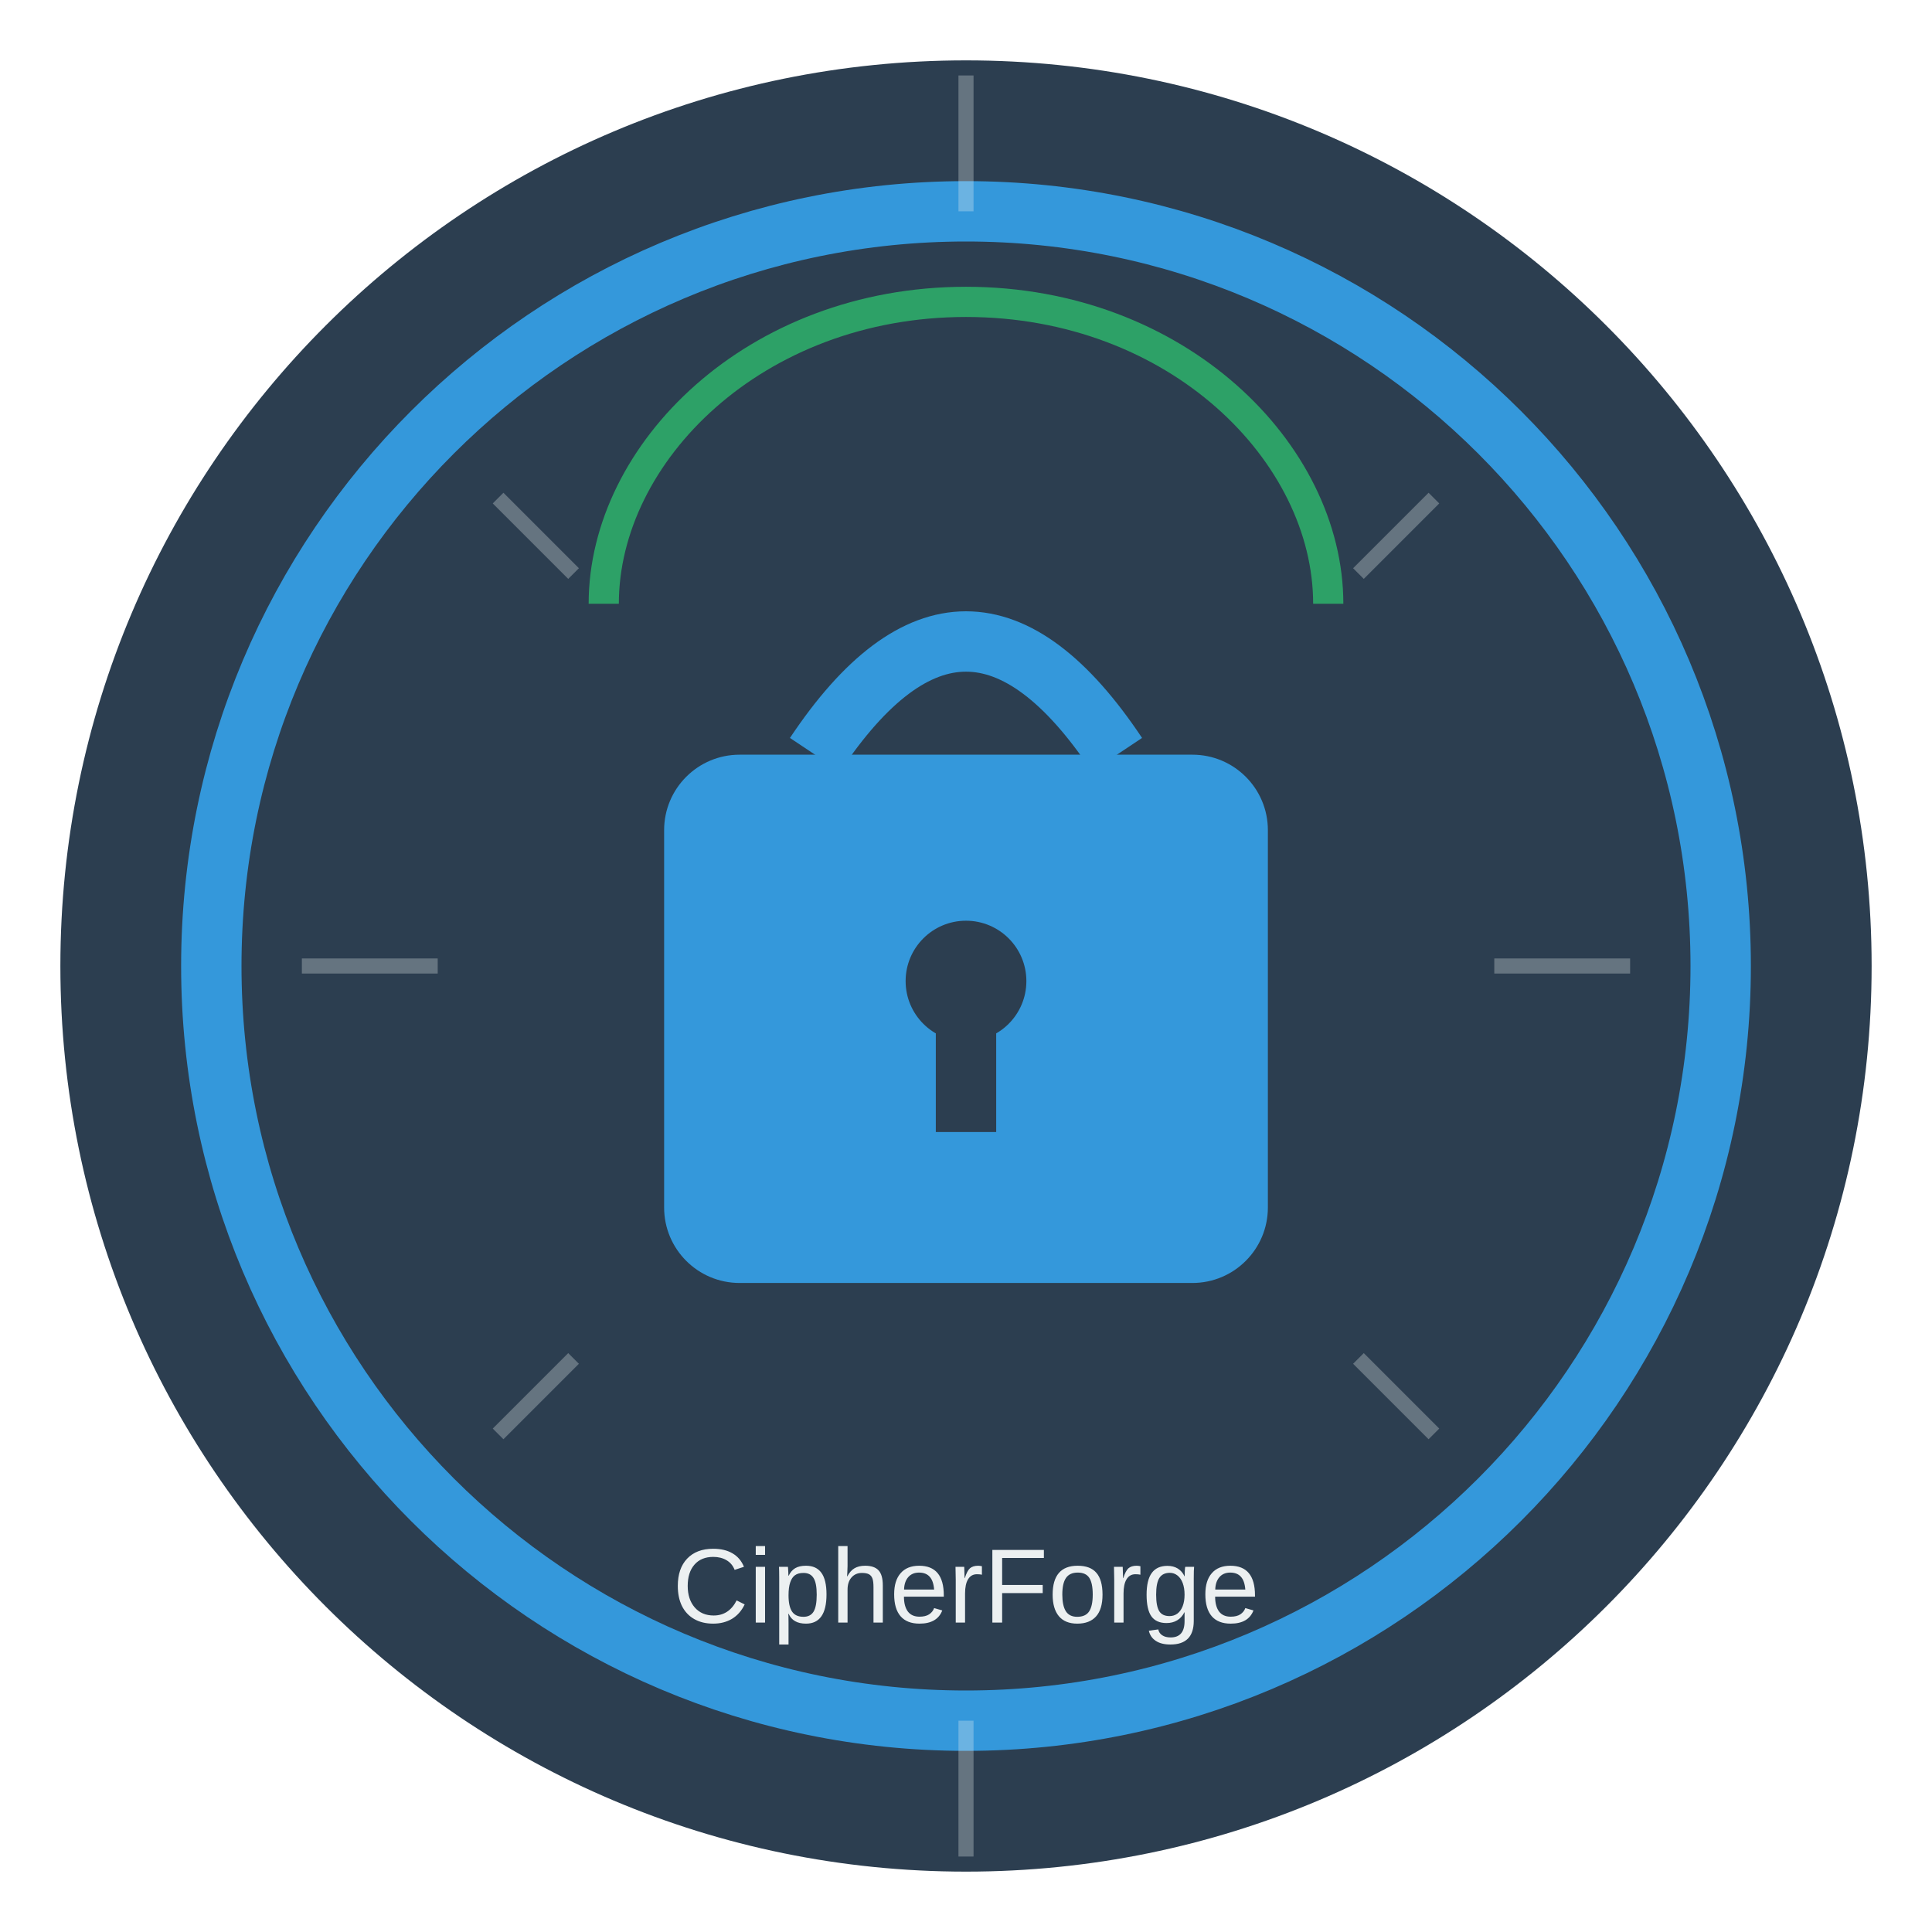
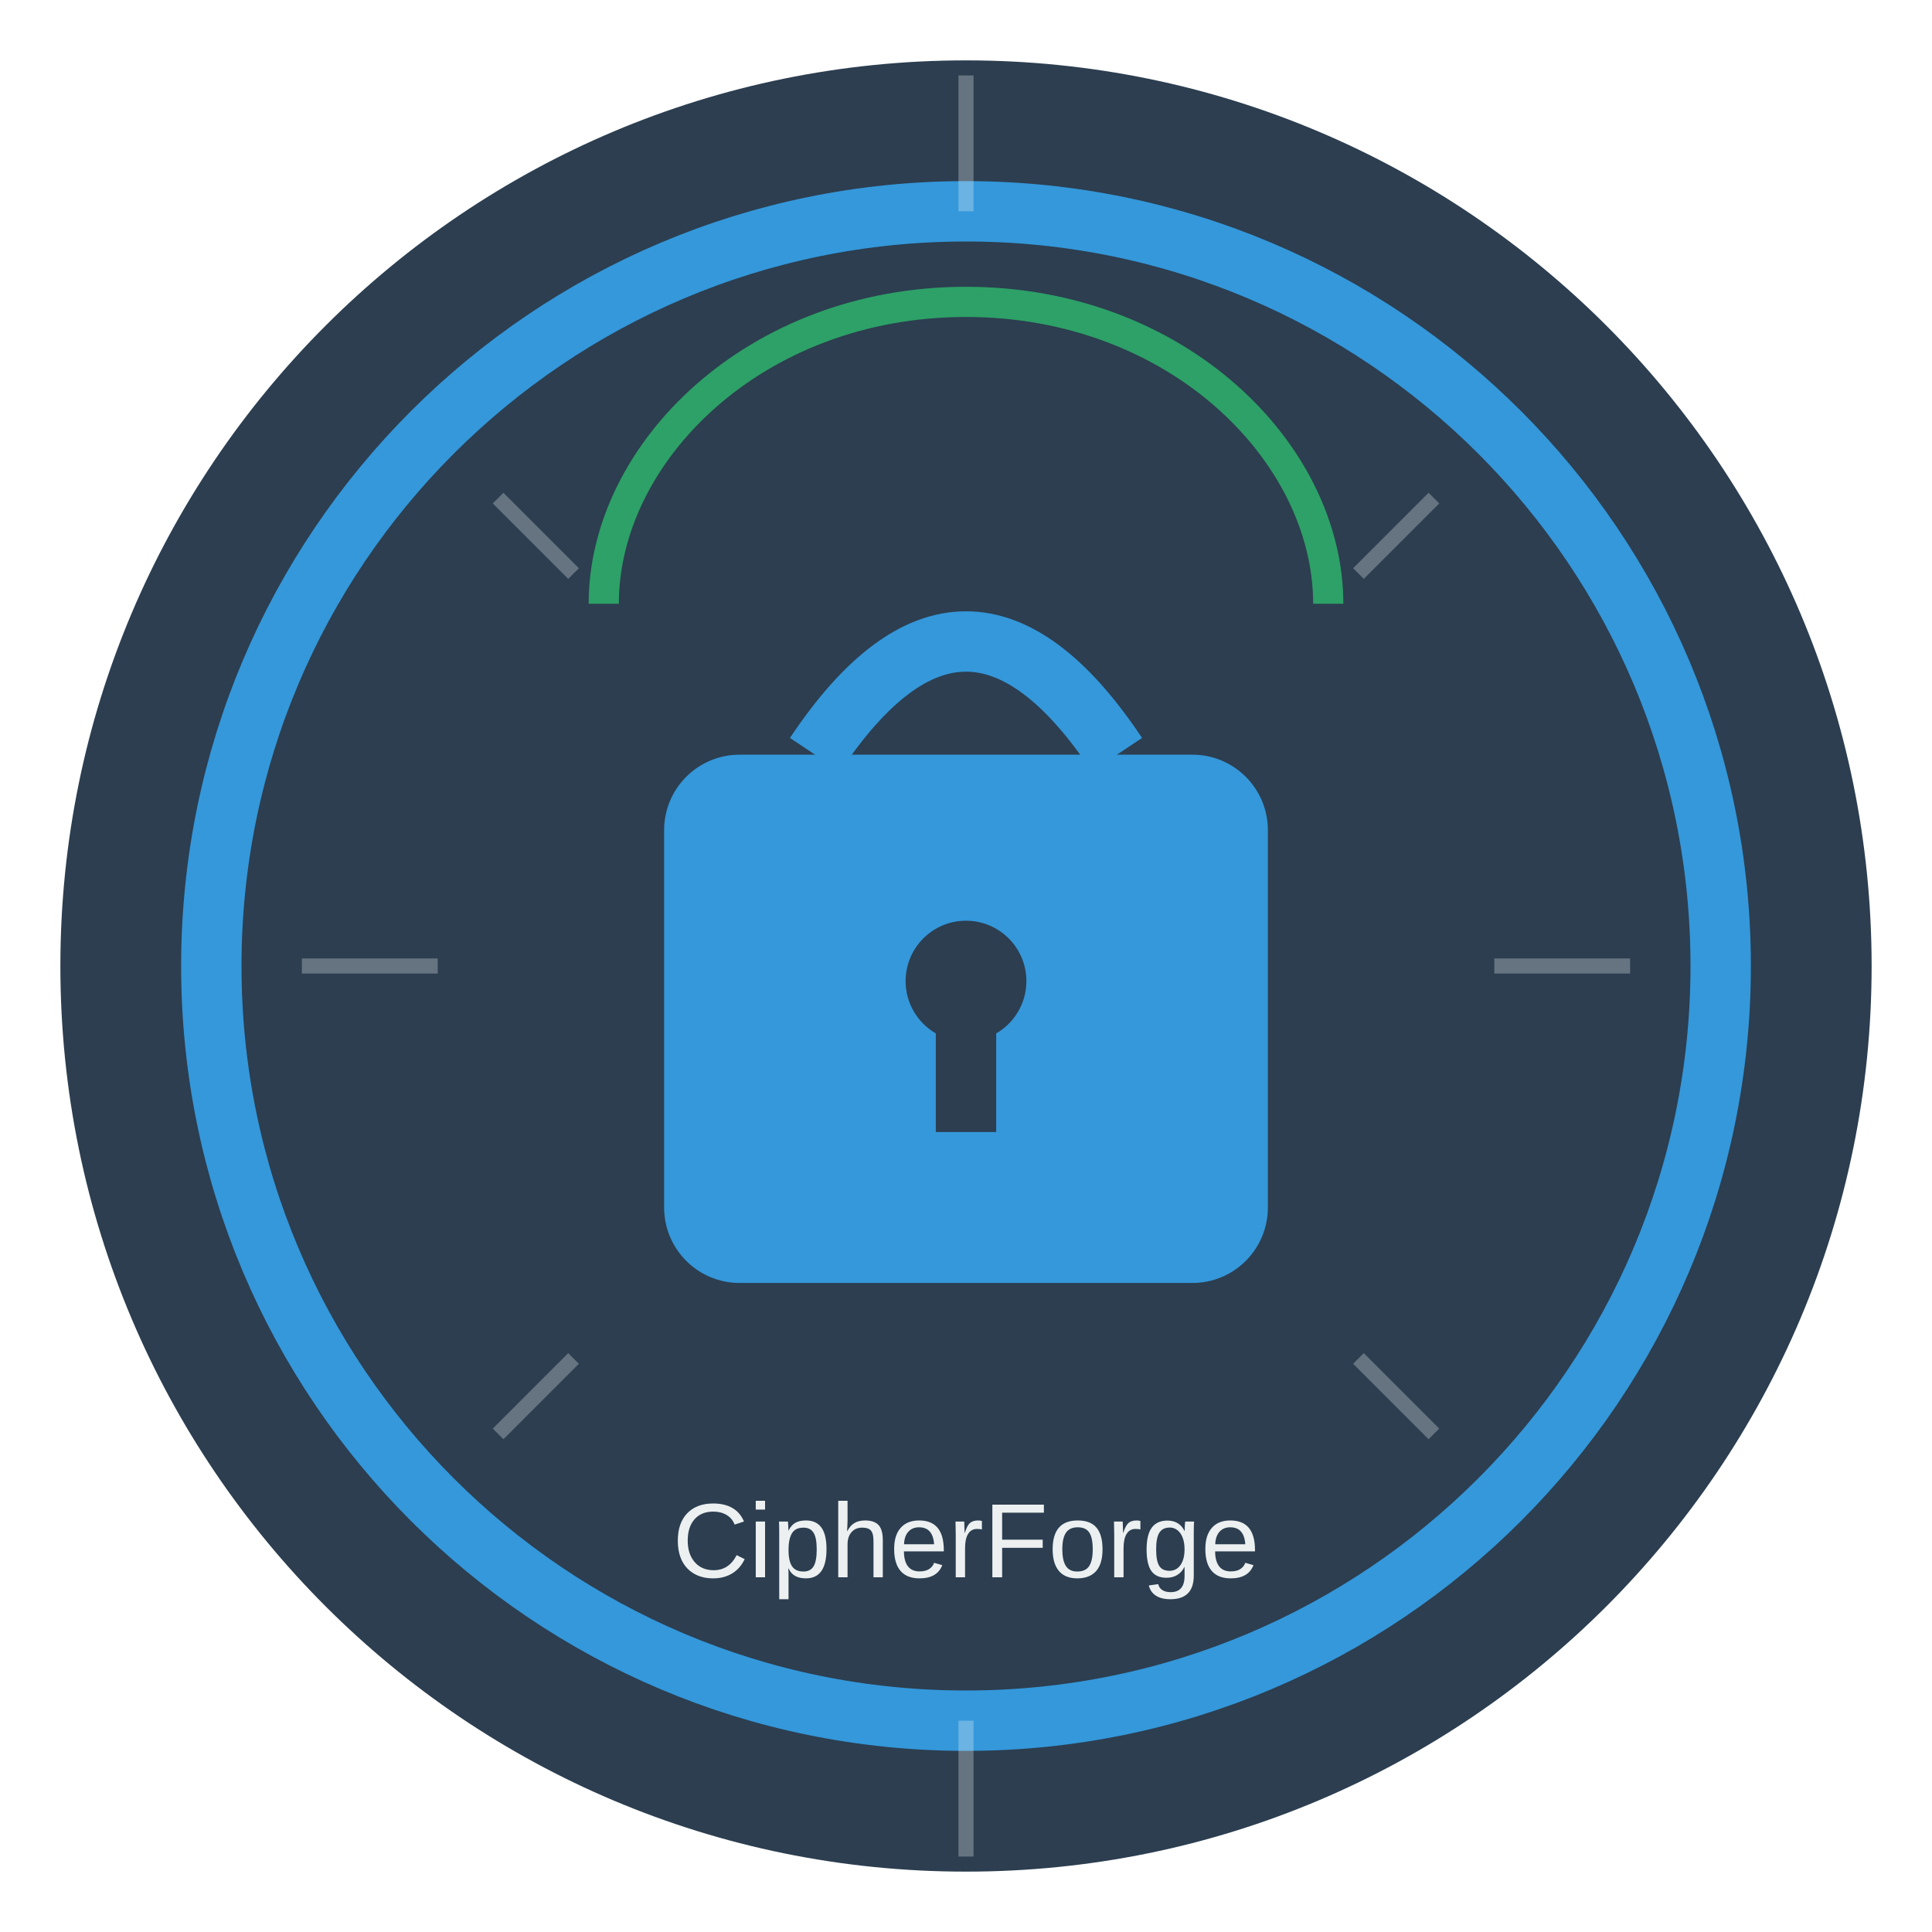
<svg xmlns="http://www.w3.org/2000/svg" width="256" height="256" viewBox="0 0 256 256">
  <circle cx="128" cy="128" r="120" fill="#2c3e50" />
  <circle cx="128" cy="128" r="100" stroke="#3498db" stroke-width="8" fill="none" />
  <rect x="88" y="100" width="80" height="70" rx="10" ry="10" fill="#3498db" />
  <path d="M 108,100 Q 128,70 148,100" stroke="#3498db" stroke-width="8" fill="none" />
  <circle cx="128" cy="130" r="8" fill="#2c3e50" />
  <rect x="124" y="130" width="8" height="20" fill="#2c3e50" />
  <path d="M 80,80 C 80,60 100,40 128,40 C 156,40 176,60 176,80" stroke="#2ecc71" stroke-width="4" fill="none" opacity="0.7" />
  <g opacity="0.3">
    <line x1="128" y1="28" x2="128" y2="10" stroke="#ecf0f1" stroke-width="2" />
    <line x1="198" y1="128" x2="216" y2="128" stroke="#ecf0f1" stroke-width="2" />
    <line x1="128" y1="228" x2="128" y2="246" stroke="#ecf0f1" stroke-width="2" />
    <line x1="58" y1="128" x2="40" y2="128" stroke="#ecf0f1" stroke-width="2" />
    <line x1="180" y1="76" x2="190" y2="66" stroke="#ecf0f1" stroke-width="2" />
    <line x1="180" y1="180" x2="190" y2="190" stroke="#ecf0f1" stroke-width="2" />
    <line x1="76" y1="180" x2="66" y2="190" stroke="#ecf0f1" stroke-width="2" />
    <line x1="76" y1="76" x2="66" y2="66" stroke="#ecf0f1" stroke-width="2" />
  </g>
-   <text x="128" y="215" text-anchor="middle" fill="#ecf0f1" font-family="Arial, sans-serif" font-size="14">
+   <text x="128" y="209" text-anchor="middle" fill="#ecf0f1" font-family="Arial, sans-serif" font-size="14">
        CipherForge
    </text>
</svg>
